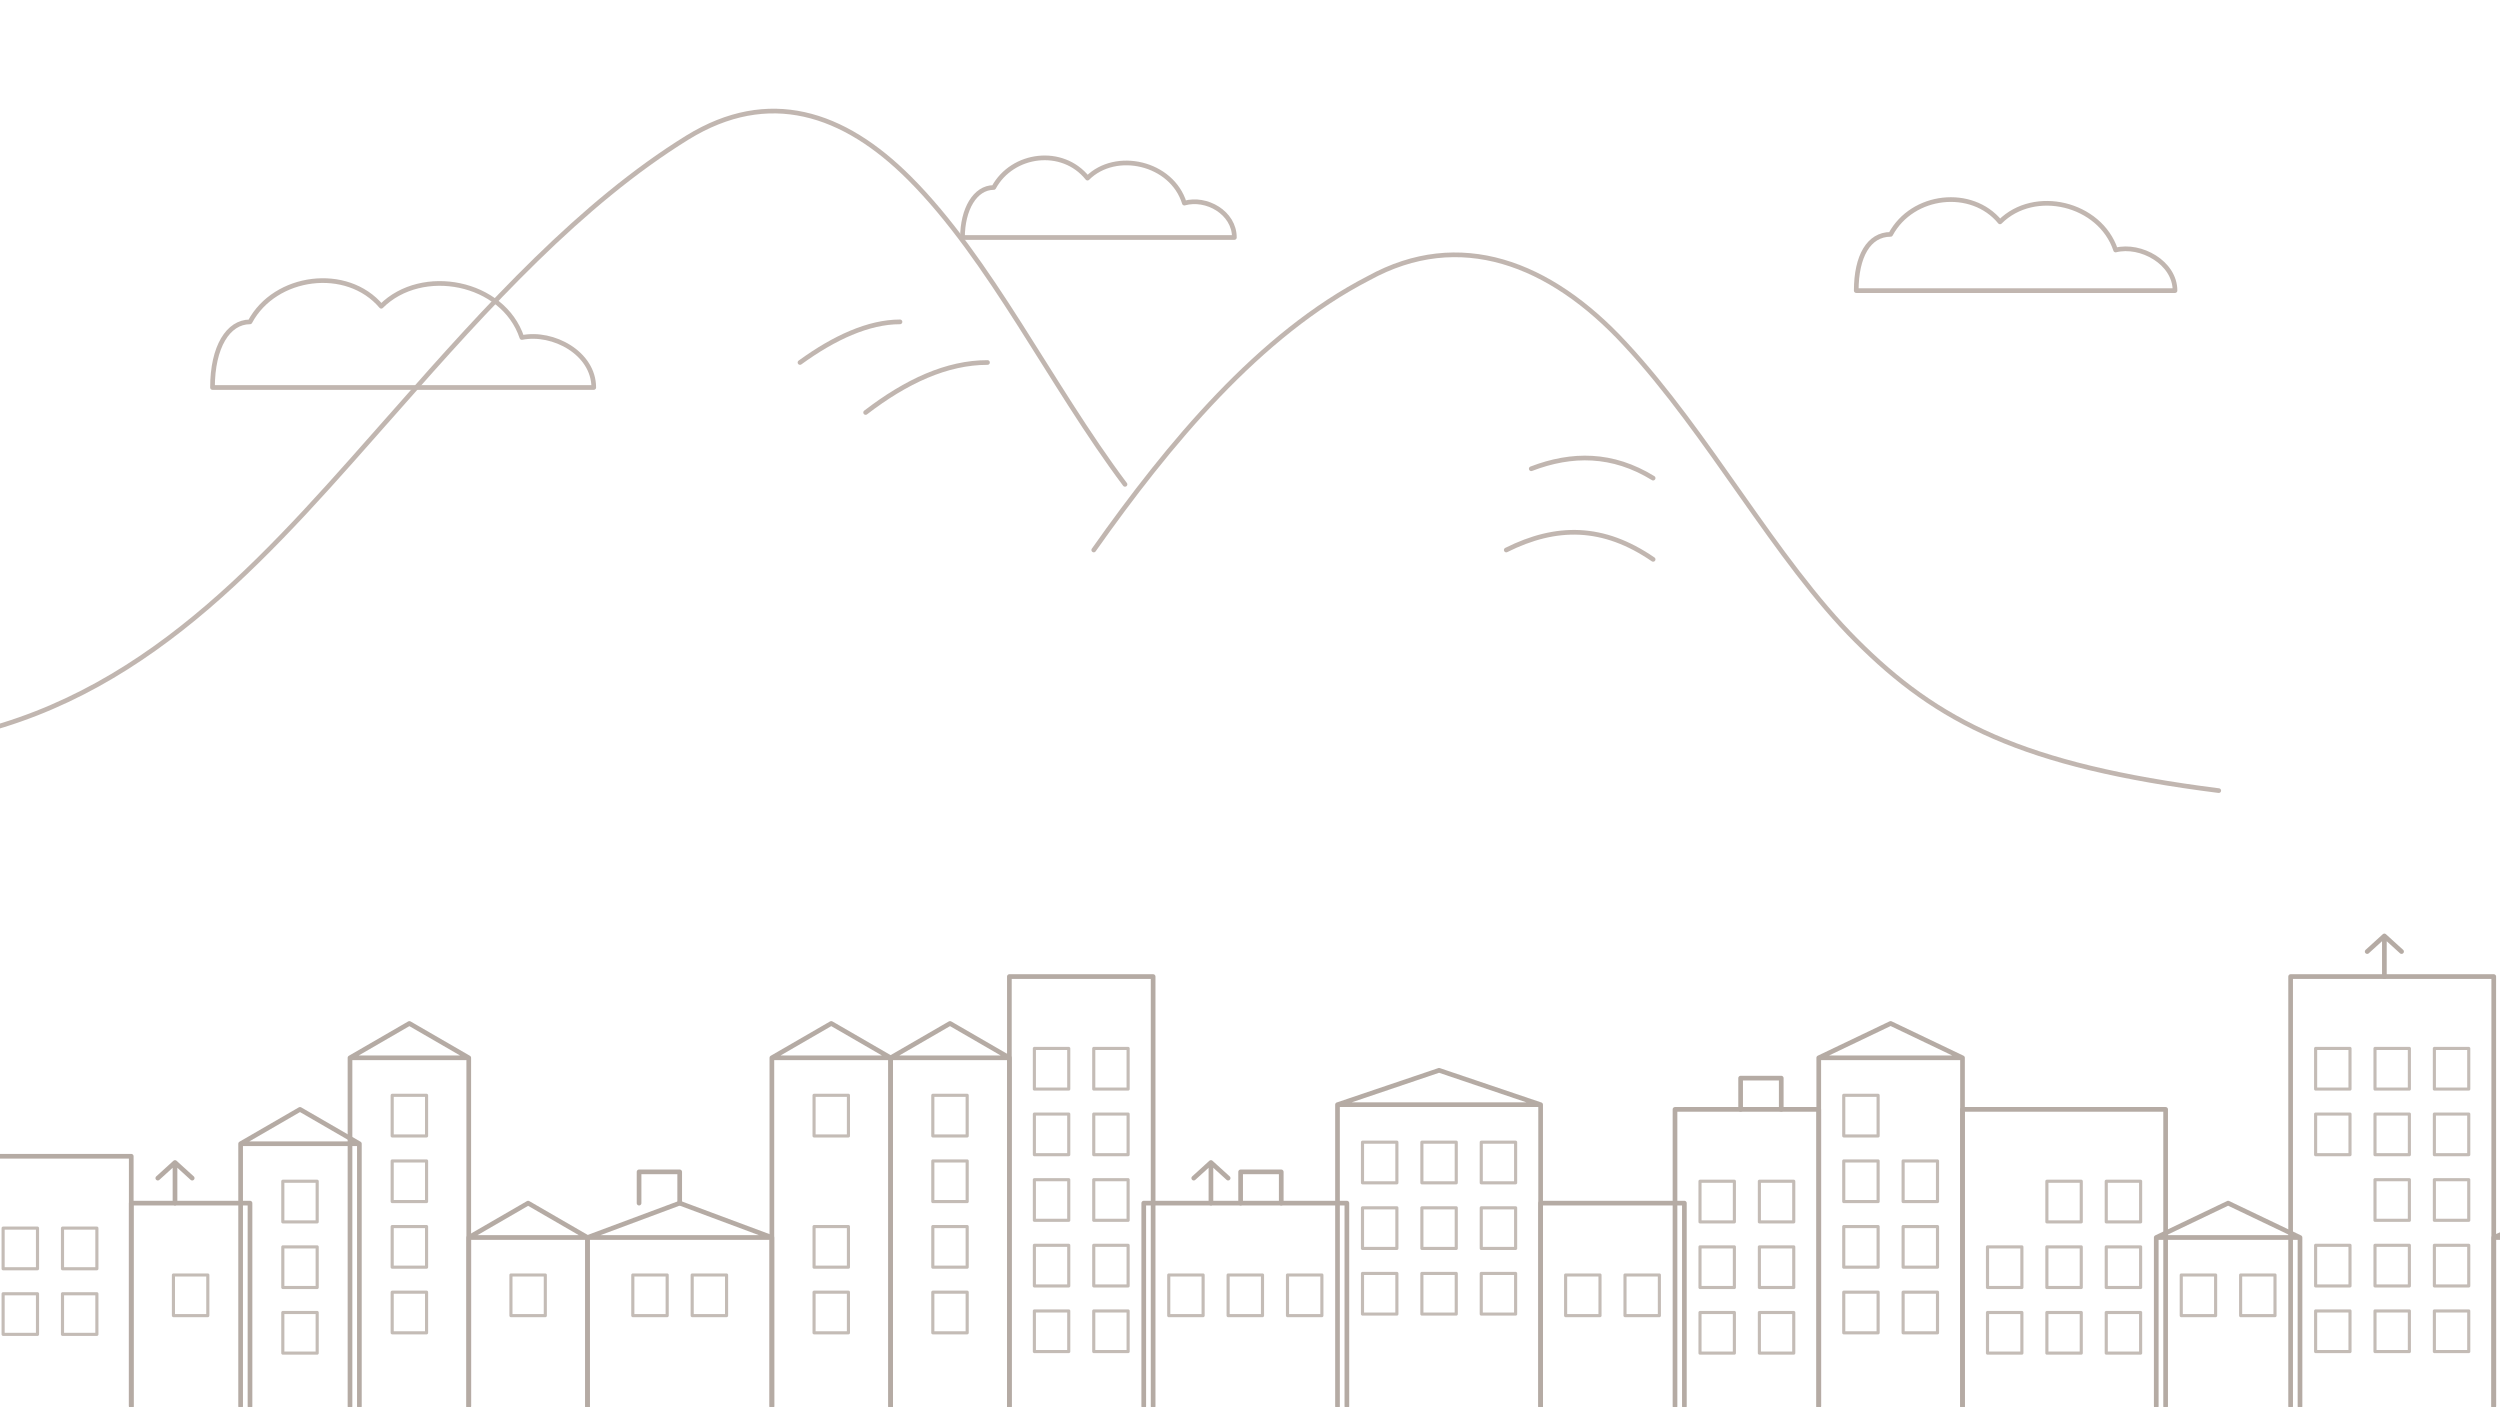
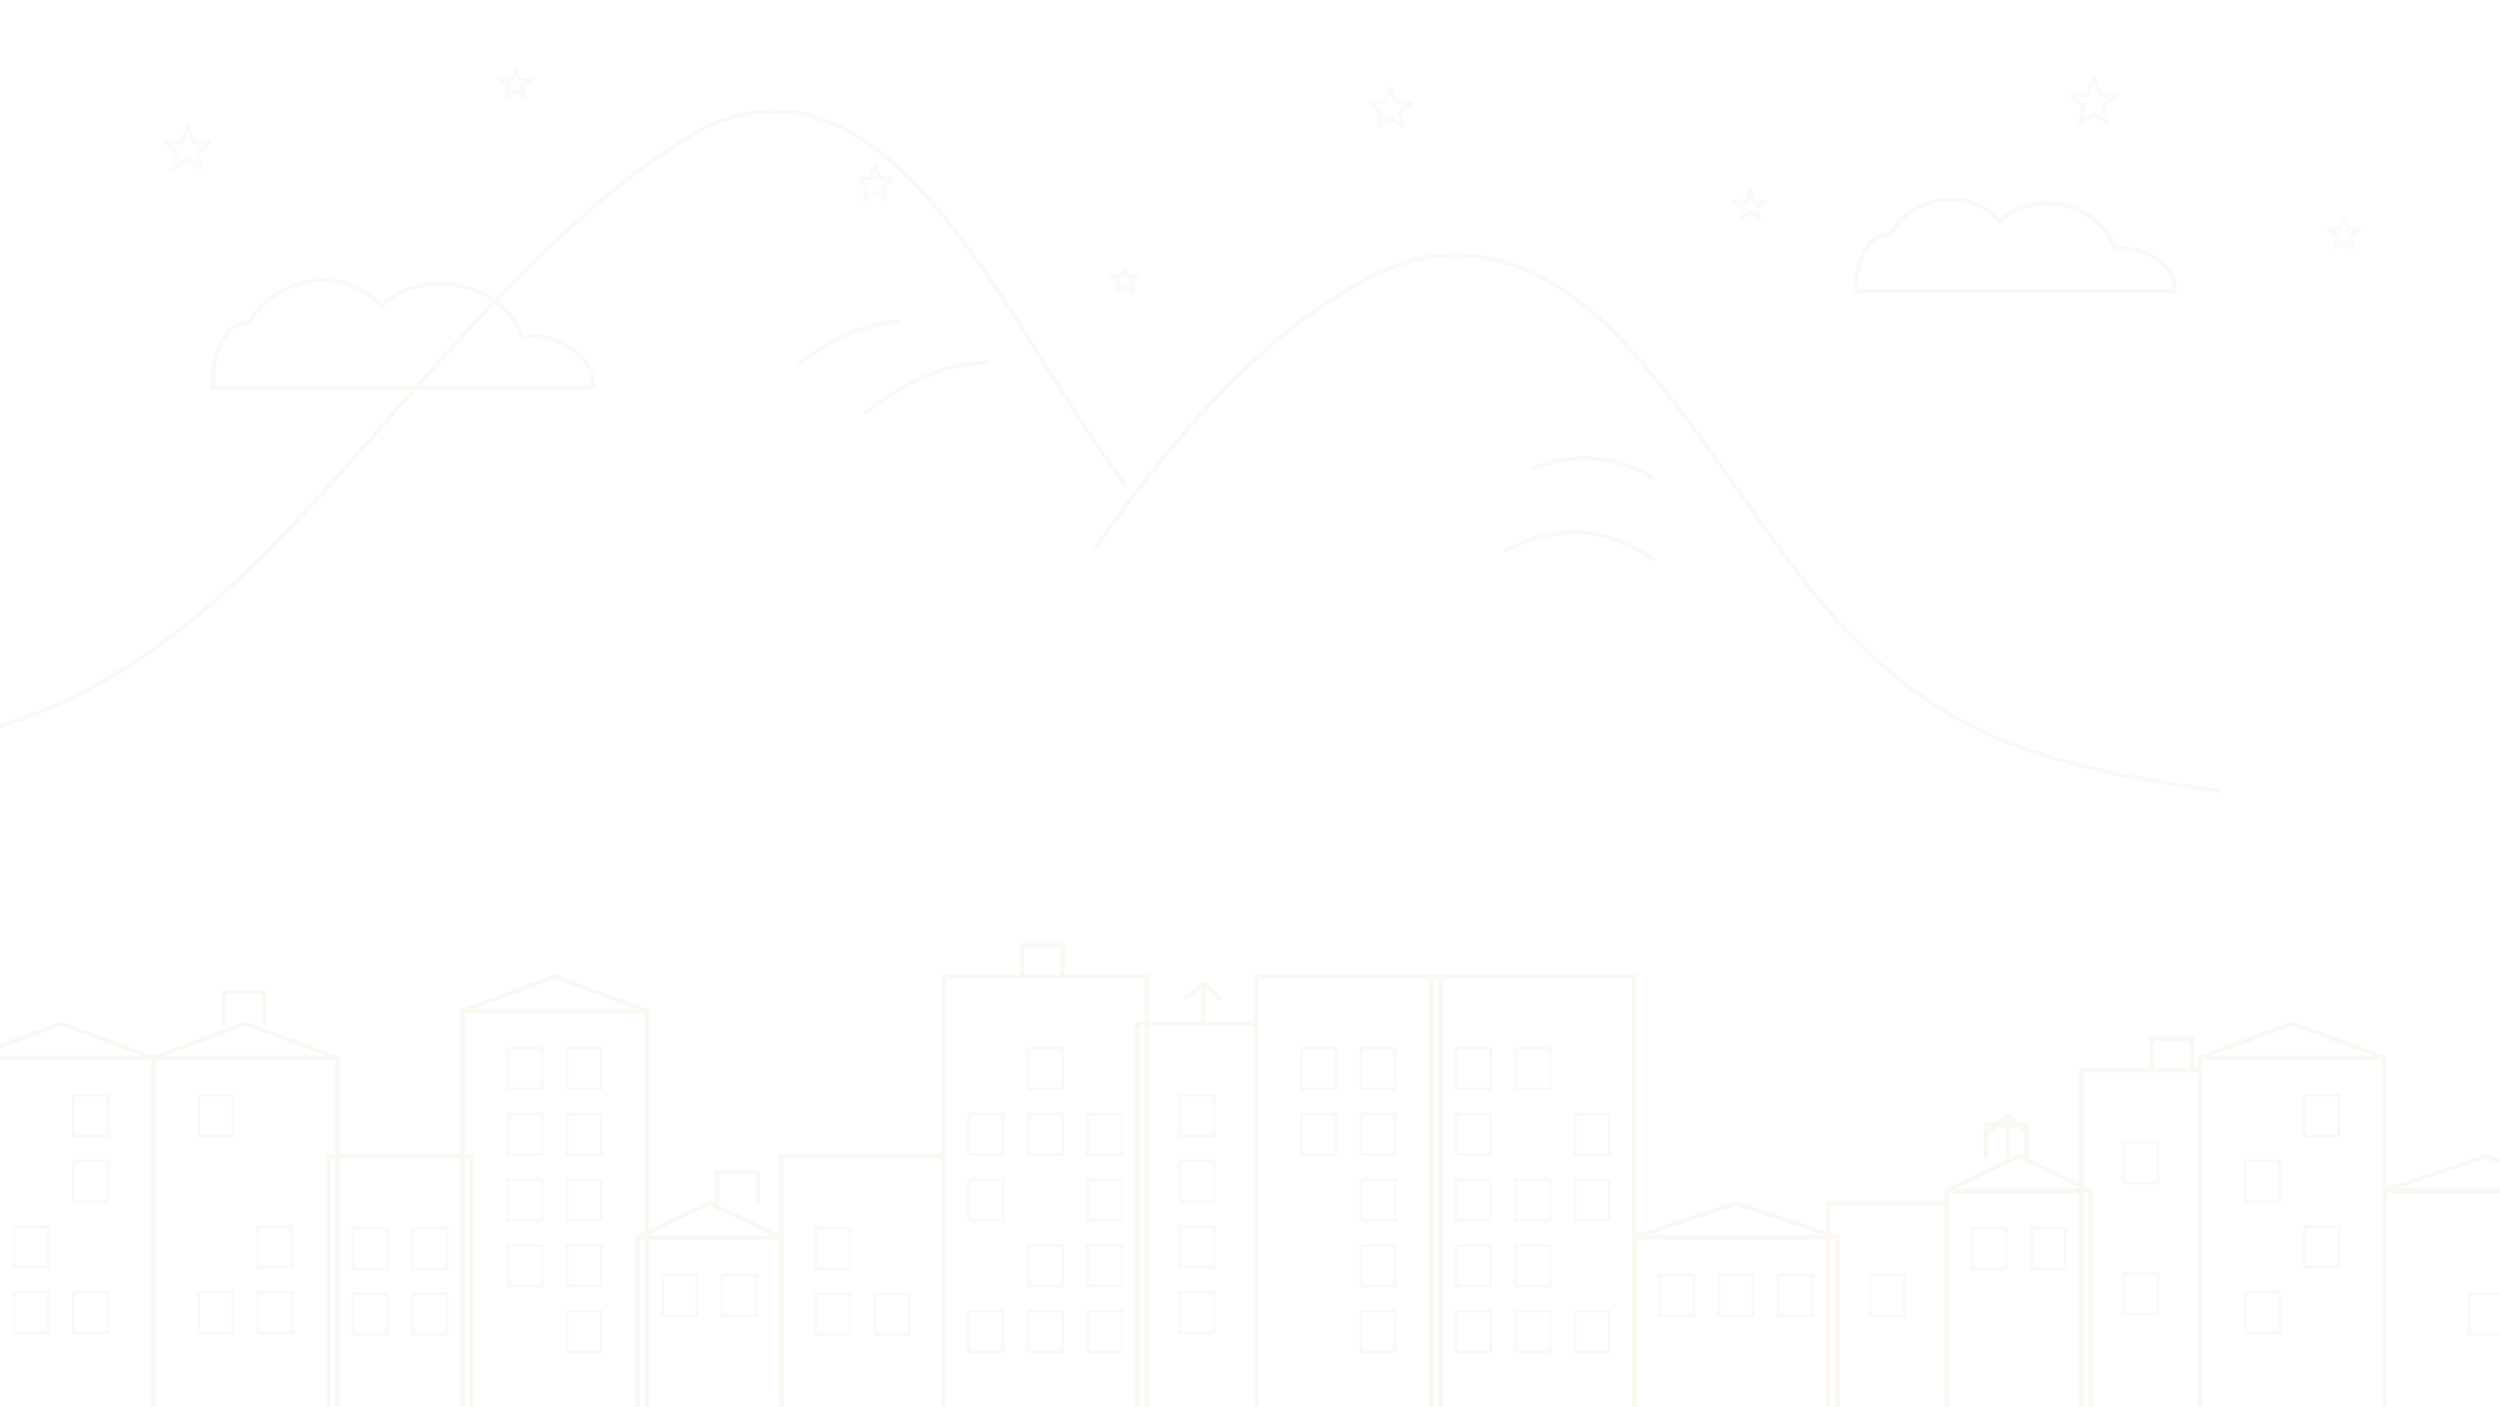
<svg xmlns="http://www.w3.org/2000/svg" viewBox="0 0 1600 900" fill="none" aria-hidden="true">
-   <g stroke="#6b5243" stroke-width="3" stroke-linecap="round" stroke-linejoin="round" opacity=".42">
-     <path d="M-20 470c120-28 196-120 274-208 58-66 118-132 186-174 52-32 100-16 142 26 52 52 90 132 138 196" />
-     <path d="M700 352c48-68 106-138 176-174 58-32 116-10 164 42 54 58 96 138 148 190 52 52 106 80 232 96" />
-     <path d="M980 300c26-10 52-10 78 6m-94 46c32-16 62-16 94 6" />
-     <path d="M512 232c22-16 44-26 64-26m-22 58c26-20 52-32 78-32" />
-     <path d="M160 206c16-30 62-36 84-10 26-26 78-16 90 20 20-4 46 10 46 32H136c0-26 10-42 24-42Z" />
-     <path d="M1210 150c14-26 52-30 70-8 22-22 64-12 74 18 16-4 38 8 38 26h-204c0-22 8-36 22-36Z" />
-     <path d="M636 120c12-22 44-26 60-6 18-18 54-10 62 16 14-4 32 6 32 22H616c0-18 8-32 20-32Z" />
-   </g>
-   <g stroke="#5b4536" stroke-width="3" stroke-linecap="round" stroke-linejoin="round" opacity=".45">
-     <path d="M-20 900V740h104V900M-20 740h104" />
-     <path stroke-width="2" opacity=".8" d="M2 786h22v26h-22zM2 828h22v26h-22zM40 786h22v26h-22zM40 828h22v26h-22z" />
-     <path d="M84 900V770h76V900M84 770h76" />
-     <path stroke-width="2" opacity=".8" d="M111 816h22v26h-22z" />
-     <path d="M112 770v-26m-11 10 11-10 11 10" />
-     <path d="M154 900V732h76V900M154 732 192 710 230 732" />
-     <path stroke-width="2" opacity=".8" d="M181 756h22v26h-22zM181 798h22v26h-22zM181 840h22v26h-22z" />
-     <path d="M224 900V677h76V900M224 677 262 655 300 677" />
-     <path stroke-width="2" opacity=".8" d="M251 701h22v26h-22zM251 743h22v26h-22zM251 785h22v26h-22zM251 827h22v26h-22z" />
-     <path d="M300 900V792h76V900M300 792 338 770 376 792" />
-     <path stroke-width="2" opacity=".8" d="M327 816h22v26h-22z" />
-     <path d="M376 900V792h118V900M376 792 435 770 494 792" />
-     <path stroke-width="2" opacity=".8" d="M405 816h22v26h-22zM443 816h22v26h-22z" />
-     <path d="M409 770v-20h26v20" />
-     <path d="M494 900V677h76V900M494 677 532 655 570 677" />
-     <path stroke-width="2" opacity=".8" d="M521 701h22v26h-22zM521 785h22v26h-22zM521 827h22v26h-22z" />
-     <path d="M570 900V677h76V900M570 677 608 655 646 677" />
-     <path stroke-width="2" opacity=".8" d="M597 701h22v26h-22zM597 743h22v26h-22zM597 785h22v26h-22zM597 827h22v26h-22z" />
-     <path d="M646 900V625h92V900M646 625h92" />
-     <path stroke-width="2" opacity=".8" d="M662 671h22v26h-22zM662 713h22v26h-22zM662 755h22v26h-22zM662 797h22v26h-22zM662 839h22v26h-22zM700 671h22v26h-22zM700 713h22v26h-22zM700 755h22v26h-22zM700 797h22v26h-22zM700 839h22v26h-22z" />
-     <path d="M732 900V770h130V900M732 770h130" />
-     <path stroke-width="2" opacity=".8" d="M748 816h22v26h-22zM786 816h22v26h-22zM824 816h22v26h-22z" />
-     <path d="M775 770v-26m-11 10 11-10 11 10" />
-     <path d="M794 770v-20h26v20" />
-     <path d="M856 900V707h130V900M856 707 921 685 986 707" />
-     <path stroke-width="2" opacity=".8" d="M872 731h22v26h-22zM872 773h22v26h-22zM872 815h22v26h-22zM910 731h22v26h-22zM910 773h22v26h-22zM910 815h22v26h-22zM948 731h22v26h-22zM948 773h22v26h-22zM948 815h22v26h-22z" />
-     <path d="M986 900V770h92V900M986 770h92" />
-     <path stroke-width="2" opacity=".8" d="M1002 816h22v26h-22zM1040 816h22v26h-22z" />
-     <path d="M1072 900V710h92V900M1072 710h92" />
-     <path stroke-width="2" opacity=".8" d="M1088 756h22v26h-22zM1088 798h22v26h-22zM1088 840h22v26h-22zM1126 756h22v26h-22zM1126 798h22v26h-22zM1126 840h22v26h-22z" />
-     <path d="M1114 710v-20h26v20" />
-     <path d="M1164 900V677h92V900M1164 677 1210 655 1256 677" />
-     <path stroke-width="2" opacity=".8" d="M1180 701h22v26h-22zM1180 743h22v26h-22zM1180 785h22v26h-22zM1180 827h22v26h-22zM1218 743h22v26h-22zM1218 785h22v26h-22zM1218 827h22v26h-22z" />
-     <path d="M1256 900V710h130V900M1256 710h130" />
-     <path stroke-width="2" opacity=".8" d="M1272 798h22v26h-22zM1272 840h22v26h-22zM1310 756h22v26h-22zM1310 798h22v26h-22zM1310 840h22v26h-22zM1348 756h22v26h-22zM1348 798h22v26h-22zM1348 840h22v26h-22z" />
-     <path d="M1380 900V792h92V900M1380 792 1426 770 1472 792" />
-     <path stroke-width="2" opacity=".8" d="M1396 816h22v26h-22zM1434 816h22v26h-22z" />
-     <path d="M1466 900V625h130V900M1466 625h130" />
-     <path stroke-width="2" opacity=".8" d="M1482 671h22v26h-22zM1482 713h22v26h-22zM1482 797h22v26h-22zM1482 839h22v26h-22zM1520 671h22v26h-22zM1520 713h22v26h-22zM1520 755h22v26h-22zM1520 797h22v26h-22zM1520 839h22v26h-22zM1558 671h22v26h-22zM1558 713h22v26h-22zM1558 755h22v26h-22zM1558 797h22v26h-22zM1558 839h22v26h-22z" />
-     <path d="M1526 625v-26m-11 10 11-10 11 10" />
-     <path d="M1596 900V792h104V900M1596 792 1648 770 1700 792" />
-     <path stroke-width="2" opacity=".8" d="M1618 816h22v26h-22zM1656 816h22v26h-22z" />
+   <g stroke="#f4ebdd" stroke-linecap="round" stroke-linejoin="round" fill="none">
+     <g stroke-width="2.6" opacity=".3">
+       <path d="M-20 470c120-28 196-120 274-208 58-66 118-132 186-174 52-32 100-16 142 26 52 52 90 132 138 196" />
+       <path d="M700 352c48-68 106-138 176-174 58-32 116-10 164 42 54 58 96 138 148 190 52 52 106 80 232 96" />
+       <path d="M980 300c26-10 52-10 78 6m-94 46c32-16 62-16 94 6" />
+       <path d="M512 232c22-16 44-26 64-26m-22 58c26-20 52-32 78-32" />
+       <path d="M160 206c16-30 62-36 84-10 26-26 78-16 90 20 20-4 46 10 46 32H136c0-26 10-42 24-42Z" />
+       <path d="M1210 150c14-26 52-30 70-8 22-22 64-12 74 18 16-4 38 8 38 26h-204c0-22 8-36 22-36Z" />
+     </g>
+     <g stroke-width="2.4" opacity=".28">
+       <path d="M120 81L124 91L134 91L126 98L129 108L120 102L111 108L114 98L106 91L116 91ZM330 44L332 51L340 51L334 55L336 62L330 58L324 62L326 55L320 51L328 51ZM560 106L563 114L571 114L565 120L567 128L560 123L553 128L555 120L549 114L557 114ZM890 56L893 65L903 66L896 72L898 81L890 76L882 81L884 72L877 66L887 65ZM1120 122L1122 129L1130 129L1124 133L1126 140L1120 136L1114 140L1116 133L1110 129L1118 129ZM1340 50L1344 61L1355 61L1346 68L1349 79L1340 73L1331 79L1334 68L1325 61L1336 61ZM1500 139L1503 146L1510 147L1504 151L1506 159L1500 155L1494 159L1496 151L1490 147L1497 146ZM720 171L722 177L729 177L724 181L725 187L720 184L715 187L716 181L711 177L718 177Z" />
+     </g>
+     <g stroke-width="2.8" opacity=".4">
+       <path d="M-20 900V677h118V900M-20 677L39 655L98 677" />
+       <path stroke-width="2" opacity=".75" d="M9 785h22v26h-22zM9 827h22v26h-22zM47 701h22v26h-22zM47 743h22v26h-22zM47 827h22v26h-22z" />
+       <path d="M98 900V677h118V900M98 677L157 655L216 677" />
+       <path stroke-width="2" opacity=".75" d="M127 701h22v26h-22zM127 827h22v26h-22zM165 785h22v26h-22zM165 827h22v26h-22z" />
+       <path d="M143 655v-20h26v20" />
+       <path d="M210 900V740h92V900M210 740h92" />
+       <path stroke-width="2" opacity=".75" d="M226 786h22v26h-22zM226 828h22v26h-22zM264 786h22v26h-22zM264 828h22v26h-22z" />
+       <path d="M296 900V647h118V900M296 647L355 625L414 647" />
+       <path stroke-width="2" opacity=".75" d="M325 671h22v26h-22zM325 713h22v26h-22zM325 755h22v26h-22zM325 797h22v26h-22zM363 671h22v26h-22zM363 713h22v26h-22zM363 755h22v26h-22zM363 797h22v26h-22zM363 839h22v26h-22z" />
+       <path d="M408 900V792h92V900M408 792L454 770L500 792" />
+       <path stroke-width="2" opacity=".75" d="M424 816h22v26h-22zM462 816h22v26h-22z" />
+       <path d="M459 770v-20h26v20" />
+       <path d="M500 900V740h104V900M500 740h104" />
+       <path stroke-width="2" opacity=".75" d="M522 786h22v26h-22zM522 828h22v26h-22zM560 828h22v26h-22z" />
+       <path d="M604 900V625h130V900M604 625h130" />
+       <path stroke-width="2" opacity=".75" d="M620 713h22v26h-22zM620 755h22v26h-22zM620 839h22v26h-22zM658 671h22v26h-22zM658 713h22v26h-22zM658 797h22v26h-22zM658 839h22v26h-22zM696 713h22v26h-22zM696 755h22v26h-22zM696 797h22v26h-22zM696 839h22v26h-22z" />
+       <path d="M654 625v-20h26v20" />
+       <path d="M728 900V655h76V900M728 655h76" />
+       <path stroke-width="2" opacity=".75" d="M755 701h22v26h-22zM755 743h22v26h-22zM755 785h22v26h-22zM755 827h22v26h-22z" />
+       <path d="M770 655v-26m-11 10 11-10 11 10" />
+       <path d="M804 900V625h118V900M804 625h118" />
+       <path stroke-width="2" opacity=".75" d="M833 671h22v26h-22zM833 713h22v26h-22zM871 671h22v26h-22zM871 713h22v26h-22zM871 755h22v26h-22zM871 797h22v26h-22zM871 839h22v26h-22z" />
+       <path d="M916 900V625h130V900M916 625h130" />
+       <path stroke-width="2" opacity=".75" d="M932 671h22v26h-22zM932 713h22v26h-22zM932 755h22v26h-22zM932 797h22v26h-22zM932 839h22v26h-22zM970 671h22v26h-22zM970 755h22v26h-22zM970 797h22v26h-22zM970 839h22v26h-22zM1008 713h22v26h-22zM1008 755h22v26h-22zM1008 839h22v26h-22z" />
+       <path d="M1046 900V792h130V900M1046 792L1111 770L1176 792" />
+       <path stroke-width="2" opacity=".75" d="M1062 816h22v26h-22zM1100 816h22v26h-22zM1138 816h22v26h-22z" />
+       <path d="M1170 900V770h76V900M1170 770h76" />
+       <path stroke-width="2" opacity=".75" d="M1197 816h22v26h-22z" />
+       <path d="M1246 900V762h92V900M1246 762L1292 740L1338 762" />
+       <path stroke-width="2" opacity=".75" d="M1262 786h22v26h-22zM1300 786h22v26h-22z" />
+       <path d="M1285 740v-26m-11 10 11-10 11 10" />
+       <path d="M1271 740v-20h26v20" />
+       <path d="M1332 900V685h76V900M1332 685h76" />
+       <path stroke-width="2" opacity=".75" d="M1359 731h22v26h-22zM1359 815h22v26h-22z" />
+       <path d="M1377 685v-20h26v20" />
+       <path d="M1408 900V677h118V900M1408 677L1467 655L1526 677" />
+       <path stroke-width="2" opacity=".75" d="M1437 743h22v26h-22zM1437 827h22v26h-22zM1475 701h22v26h-22zM1475 785h22v26h-22z" />
+       <path d="M1526 900V762h130V900M1526 762L1591 740L1656 762" />
+       <path stroke-width="2" opacity=".75" d="M1580 828h22v26h-22zM1618 786h22v26h-22zM1618 828h22v26h-22z" />
+     </g>
  </g>
</svg>
